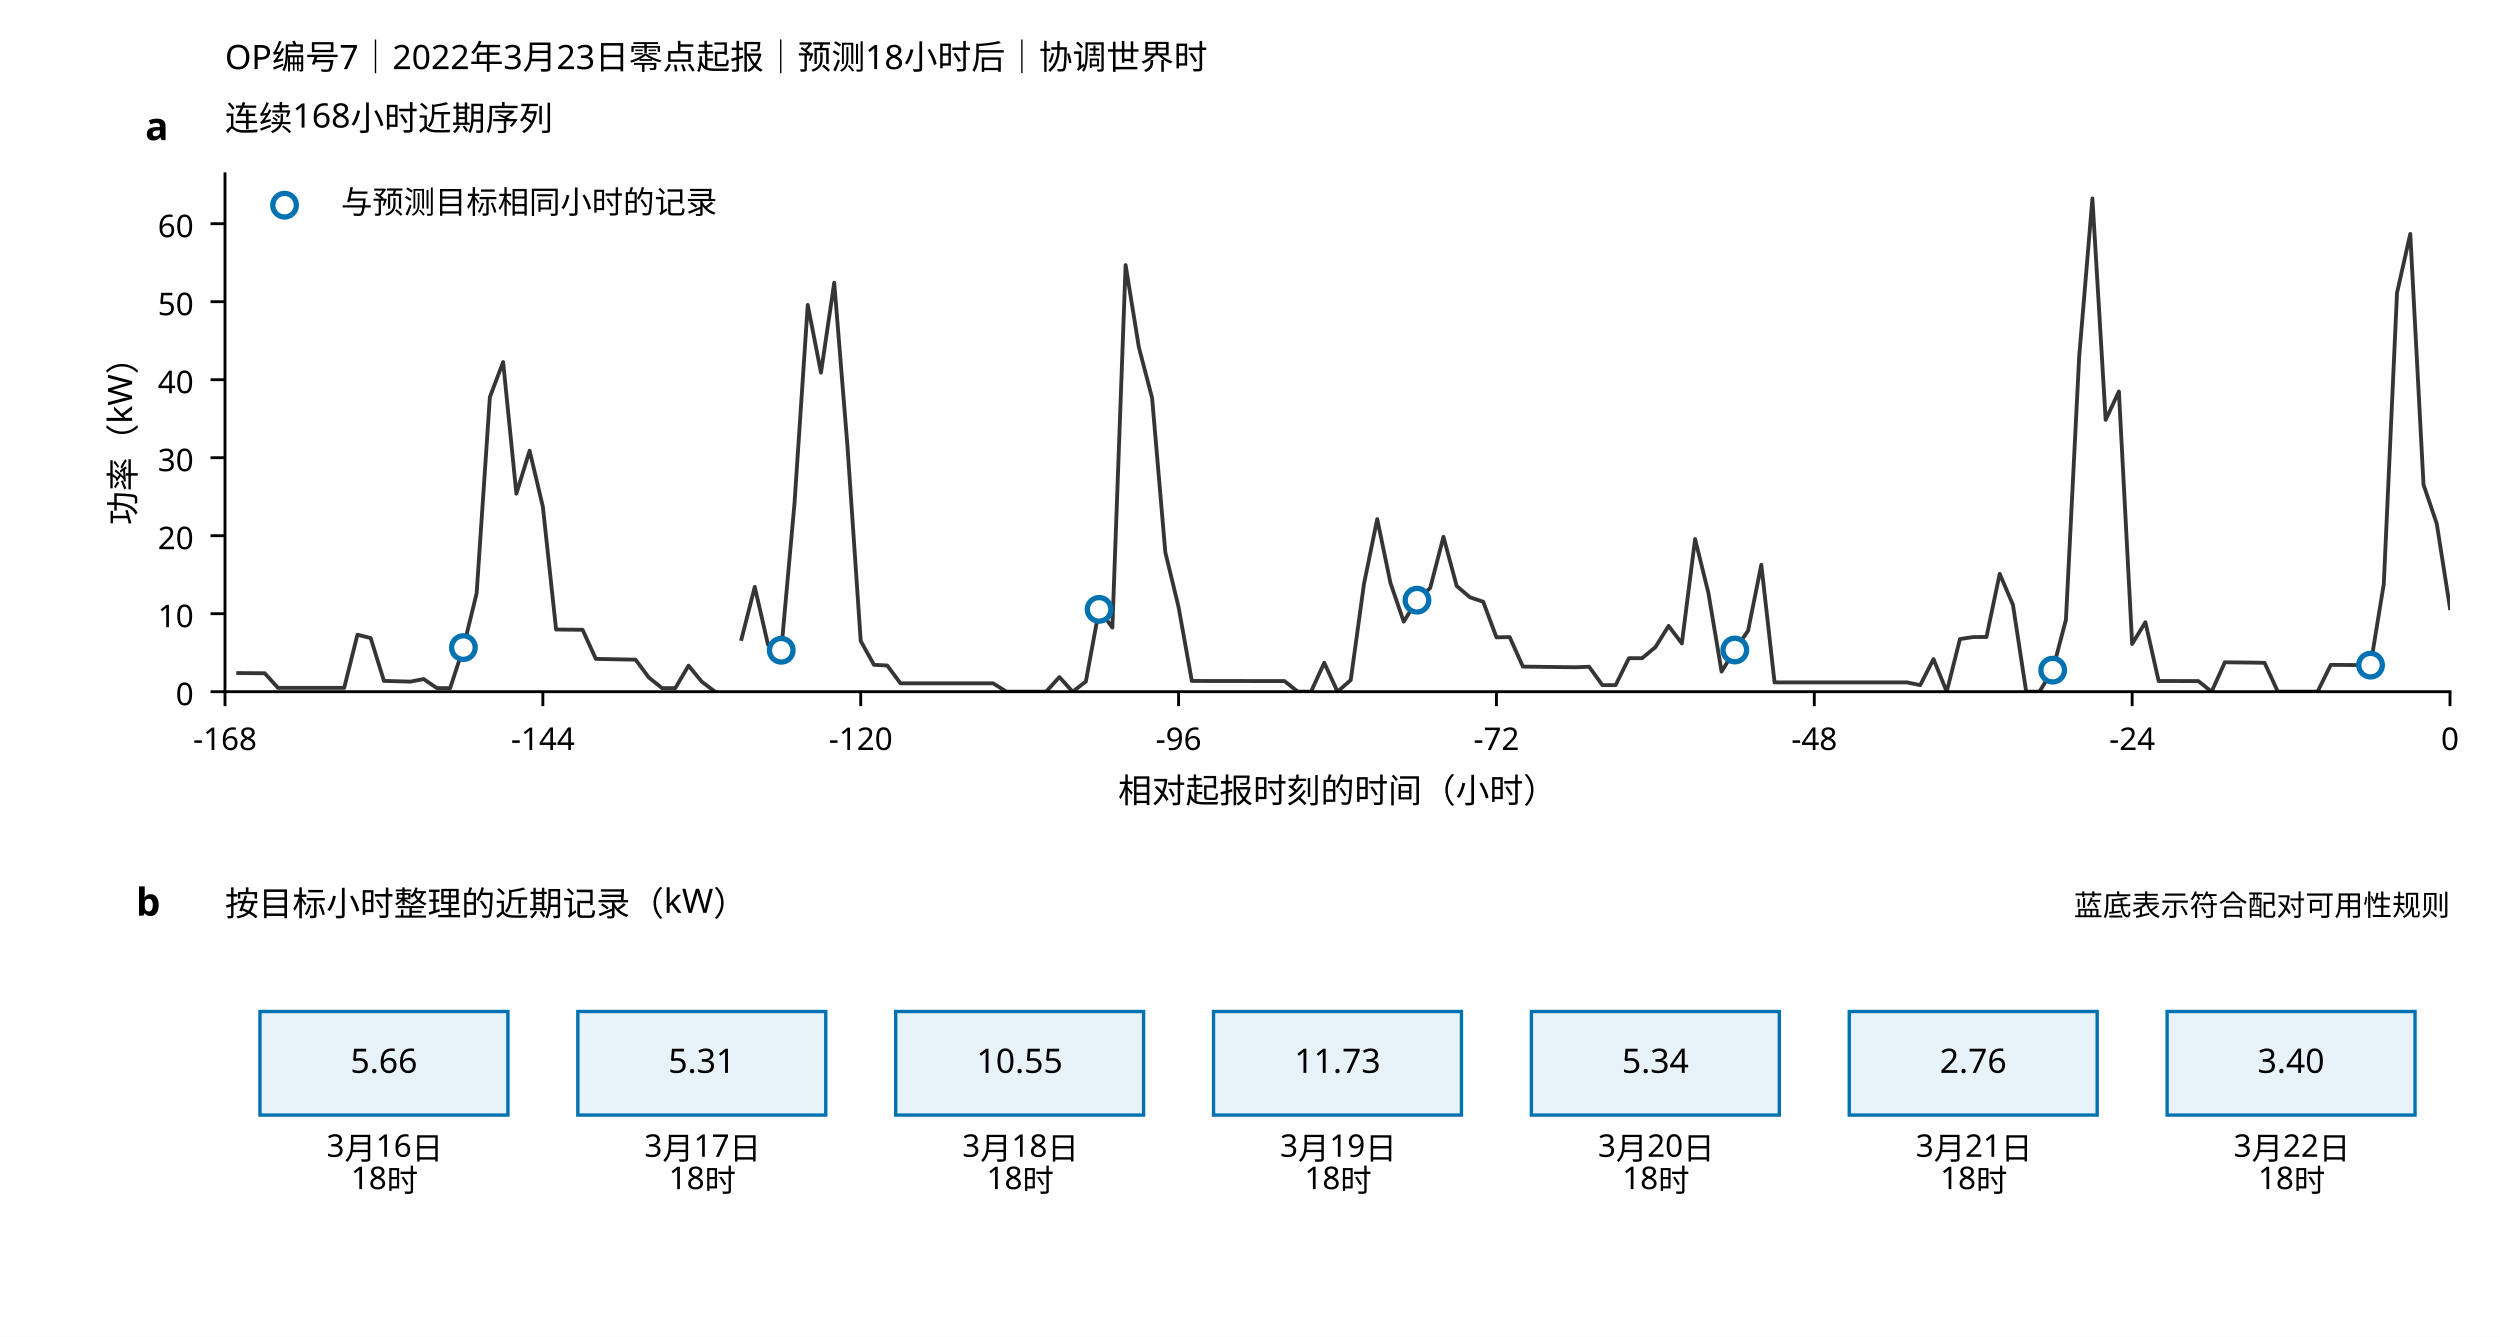
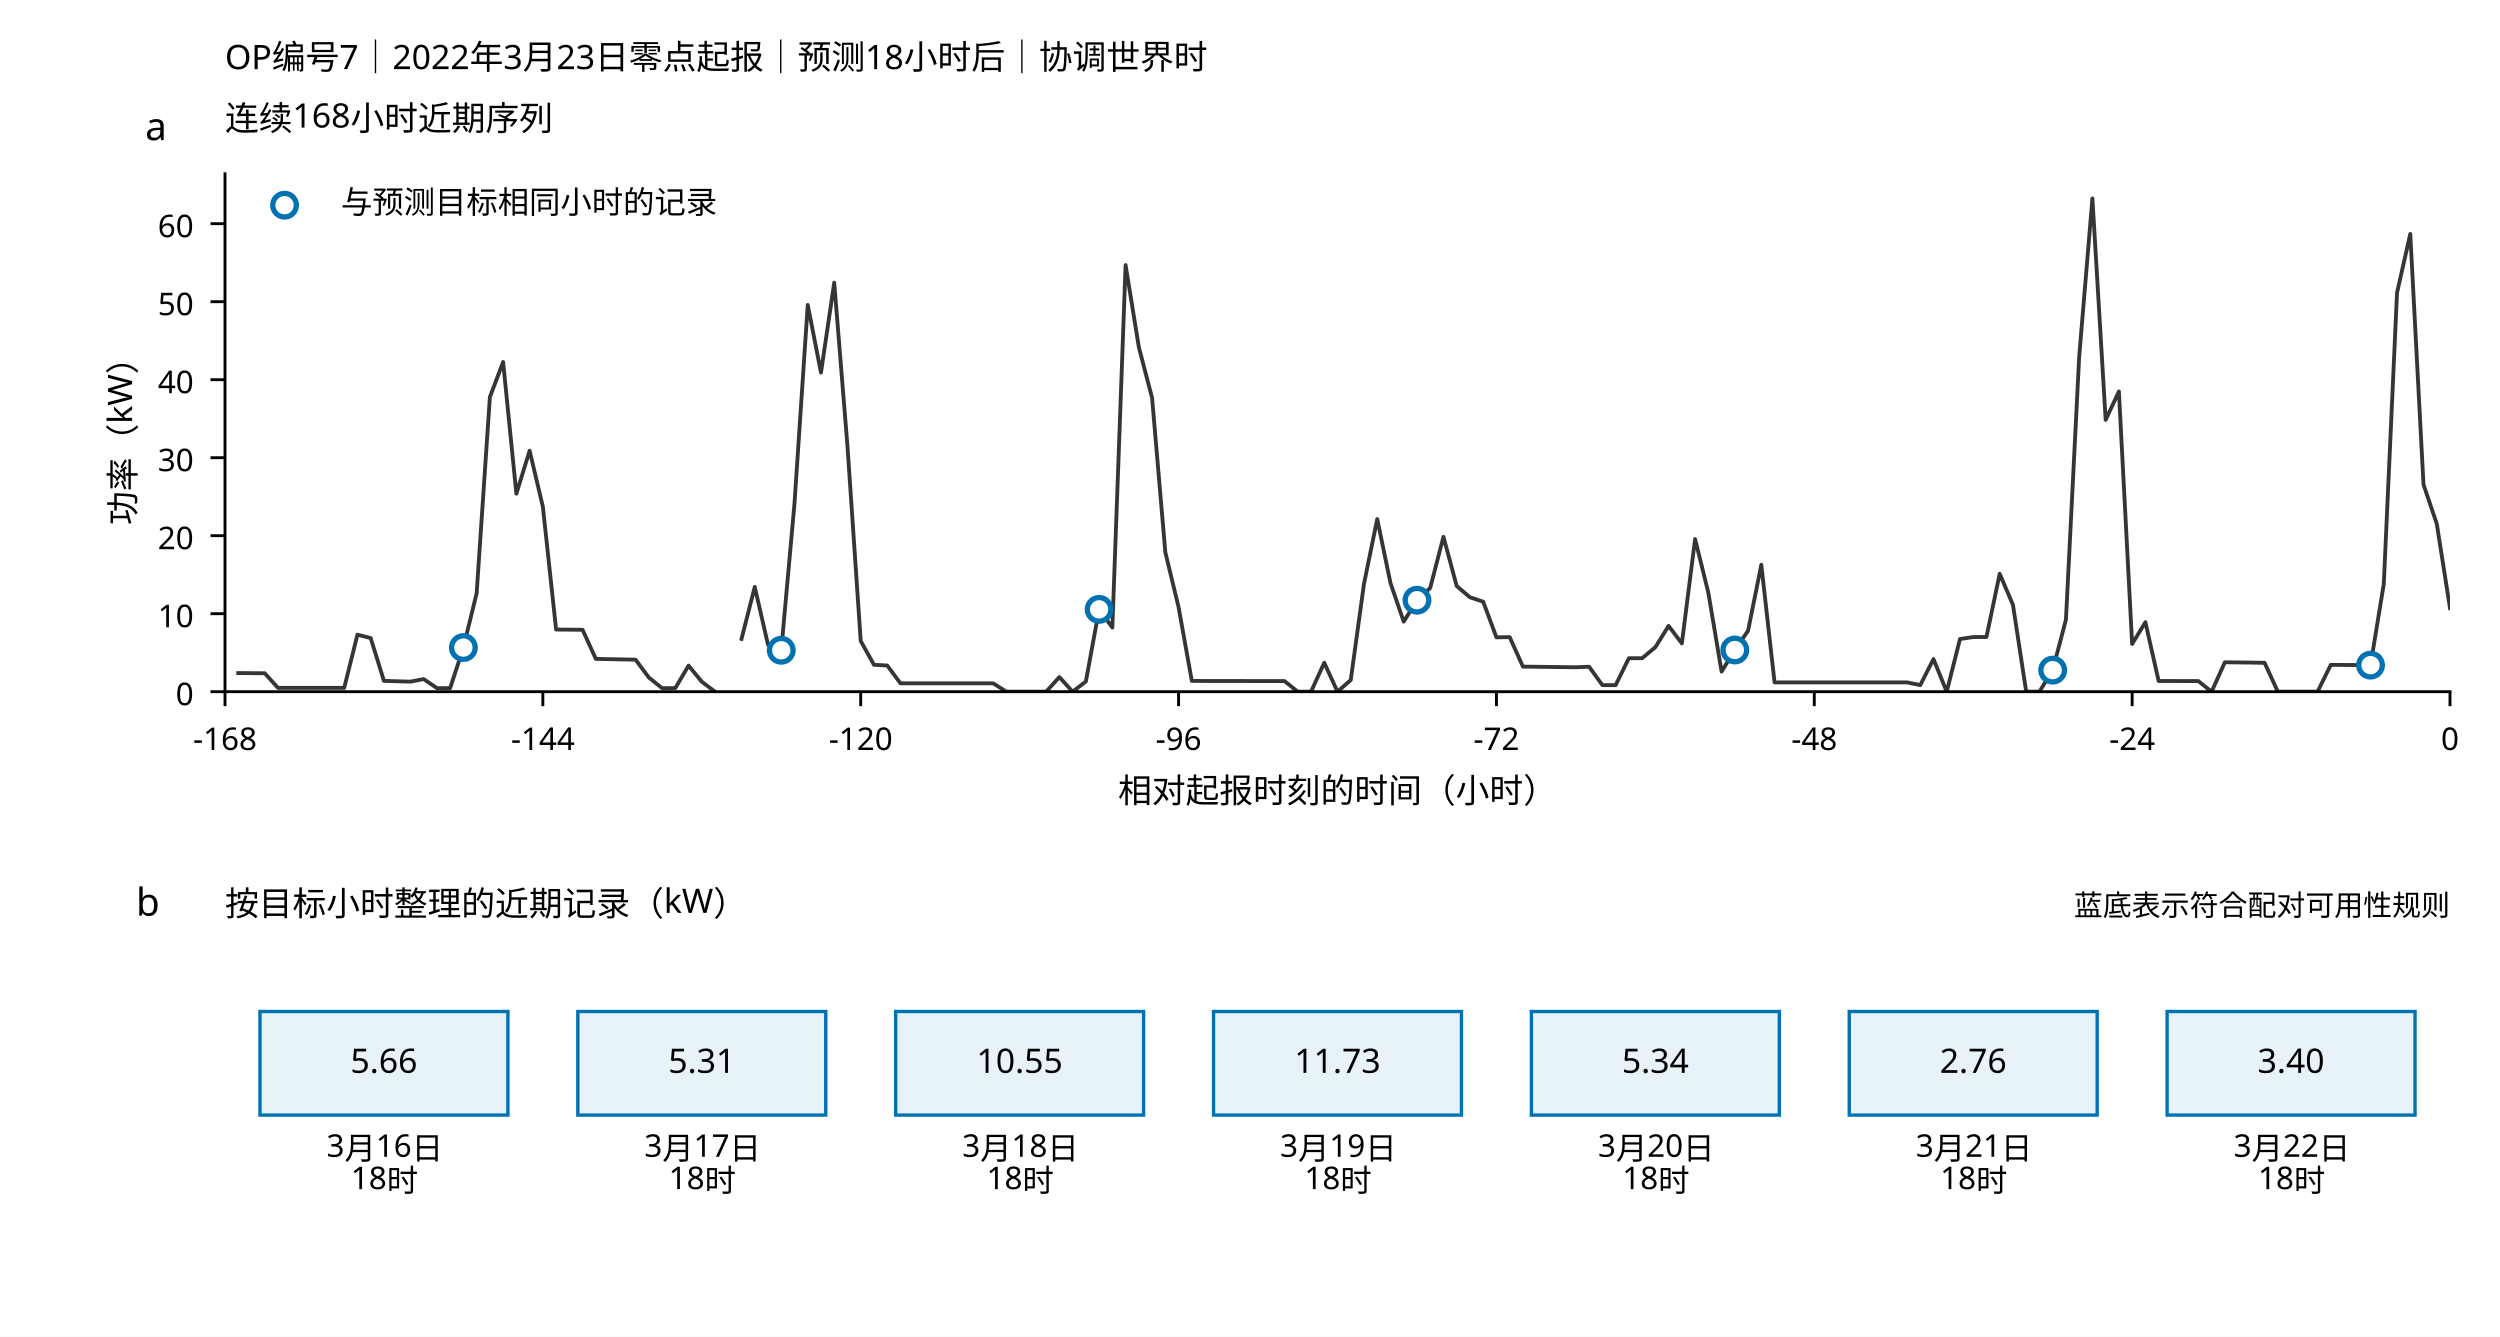
<svg xmlns="http://www.w3.org/2000/svg" xmlns:xlink="http://www.w3.org/1999/xlink" width="518.4pt" height="277.2pt" viewBox="0 0 518.4 277.2" version="1.1">
  <defs>
    <style type="text/css">*{stroke-linejoin: round; stroke-linecap: butt}</style>
  </defs>
  <g id="figure_1">
    <g id="patch_1">
-       <path d="M 0 277.2  L 518.4 277.2  L 518.4 0  L 0 0  z " style="fill: #ffffff" />
+       <path d="M 0 277.2 L 518.4 277.2 L 518.4 0 L 0 0 z " style="fill: #ffffff" />
    </g>
    <g id="axes_1">
      <g id="patch_2">
-         <path d="M 46.656 143.429  L 508.032 143.429  L 508.032 36.036  L 46.656 36.036  z " style="fill: #ffffff" />
+         <path d="M 46.656 143.429 L 508.032 143.429 L 508.032 36.036 L 46.656 36.036 z " style="fill: #ffffff" />
      </g>
      <g id="matplotlib.axis_1">
        <g id="xtick_1">
          <g id="line2d_1">
            <defs>
-               <path id="m0943d4d1ff" d="M 0 0  L 0 3  " style="stroke: #000000; stroke-width: 0.6" />
+               <path id="m3977689e56" d="M 0 0 L 0 3 " style="stroke: #000000; stroke-width: 0.6" />
            </defs>
            <g>
-               <use xlink:href="#m0943d4d1ff" x="46.656" y="143.429" style="stroke: #000000; stroke-width: 0.6" />
+               <use xlink:href="#m3977689e56" x="46.656" y="143.429" style="stroke: #000000; stroke-width: 0.6" />
            </g>
          </g>
          <g id="text_1">
-             <text style="font-weight: 300; font-size: 6.5px; font-family: 'Heiti TC'; text-anchor: middle" x="46.656" y="155.519" transform="rotate(-0 46.656 155.5192)">-168</text>
+             <text style="font-weight: 300; font-size: 6.5px; font-family: 'Heiti SC'; text-anchor: middle" x="46.656" y="155.519" transform="rotate(-0 46.656 155.5192)">-168</text>
          </g>
        </g>
        <g id="xtick_2">
          <g id="line2d_2">
            <g>
-               <use xlink:href="#m0943d4d1ff" x="112.567" y="143.429" style="stroke: #000000; stroke-width: 0.6" />
+               <use xlink:href="#m3977689e56" x="112.567" y="143.429" style="stroke: #000000; stroke-width: 0.6" />
            </g>
          </g>
          <g id="text_2">
-             <text style="font-weight: 300; font-size: 6.5px; font-family: 'Heiti TC'; text-anchor: middle" x="112.567" y="155.519" transform="rotate(-0 112.5669 155.5192)">-144</text>
+             <text style="font-weight: 300; font-size: 6.5px; font-family: 'Heiti SC'; text-anchor: middle" x="112.567" y="155.519" transform="rotate(-0 112.5669 155.5192)">-144</text>
          </g>
        </g>
        <g id="xtick_3">
          <g id="line2d_3">
            <g>
-               <use xlink:href="#m0943d4d1ff" x="178.478" y="143.429" style="stroke: #000000; stroke-width: 0.6" />
+               <use xlink:href="#m3977689e56" x="178.478" y="143.429" style="stroke: #000000; stroke-width: 0.6" />
            </g>
          </g>
          <g id="text_3">
-             <text style="font-weight: 300; font-size: 6.5px; font-family: 'Heiti TC'; text-anchor: middle" x="178.478" y="155.519" transform="rotate(-0 178.4777 155.5192)">-120</text>
+             <text style="font-weight: 300; font-size: 6.5px; font-family: 'Heiti SC'; text-anchor: middle" x="178.478" y="155.519" transform="rotate(-0 178.4777 155.5192)">-120</text>
          </g>
        </g>
        <g id="xtick_4">
          <g id="line2d_4">
            <g>
-               <use xlink:href="#m0943d4d1ff" x="244.389" y="143.429" style="stroke: #000000; stroke-width: 0.6" />
+               <use xlink:href="#m3977689e56" x="244.389" y="143.429" style="stroke: #000000; stroke-width: 0.6" />
            </g>
          </g>
          <g id="text_4">
-             <text style="font-weight: 300; font-size: 6.5px; font-family: 'Heiti TC'; text-anchor: middle" x="244.389" y="155.519" transform="rotate(-0 244.3886 155.5192)">-96</text>
+             <text style="font-weight: 300; font-size: 6.5px; font-family: 'Heiti SC'; text-anchor: middle" x="244.389" y="155.519" transform="rotate(-0 244.3886 155.5192)">-96</text>
          </g>
        </g>
        <g id="xtick_5">
          <g id="line2d_5">
            <g>
-               <use xlink:href="#m0943d4d1ff" x="310.299" y="143.429" style="stroke: #000000; stroke-width: 0.6" />
+               <use xlink:href="#m3977689e56" x="310.299" y="143.429" style="stroke: #000000; stroke-width: 0.6" />
            </g>
          </g>
          <g id="text_5">
-             <text style="font-weight: 300; font-size: 6.5px; font-family: 'Heiti TC'; text-anchor: middle" x="310.299" y="155.519" transform="rotate(-0 310.2994 155.5192)">-72</text>
+             <text style="font-weight: 300; font-size: 6.5px; font-family: 'Heiti SC'; text-anchor: middle" x="310.299" y="155.519" transform="rotate(-0 310.2994 155.5192)">-72</text>
          </g>
        </g>
        <g id="xtick_6">
          <g id="line2d_6">
            <g>
-               <use xlink:href="#m0943d4d1ff" x="376.21" y="143.429" style="stroke: #000000; stroke-width: 0.6" />
+               <use xlink:href="#m3977689e56" x="376.21" y="143.429" style="stroke: #000000; stroke-width: 0.6" />
            </g>
          </g>
          <g id="text_6">
-             <text style="font-weight: 300; font-size: 6.5px; font-family: 'Heiti TC'; text-anchor: middle" x="376.21" y="155.519" transform="rotate(-0 376.2103 155.5192)">-48</text>
+             <text style="font-weight: 300; font-size: 6.5px; font-family: 'Heiti SC'; text-anchor: middle" x="376.21" y="155.519" transform="rotate(-0 376.2103 155.5192)">-48</text>
          </g>
        </g>
        <g id="xtick_7">
          <g id="line2d_7">
            <g>
-               <use xlink:href="#m0943d4d1ff" x="442.121" y="143.429" style="stroke: #000000; stroke-width: 0.6" />
+               <use xlink:href="#m3977689e56" x="442.121" y="143.429" style="stroke: #000000; stroke-width: 0.6" />
            </g>
          </g>
          <g id="text_7">
-             <text style="font-weight: 300; font-size: 6.5px; font-family: 'Heiti TC'; text-anchor: middle" x="442.121" y="155.519" transform="rotate(-0 442.1211 155.5192)">-24</text>
+             <text style="font-weight: 300; font-size: 6.5px; font-family: 'Heiti SC'; text-anchor: middle" x="442.121" y="155.519" transform="rotate(-0 442.1211 155.5192)">-24</text>
          </g>
        </g>
        <g id="xtick_8">
          <g id="line2d_8">
            <g>
-               <use xlink:href="#m0943d4d1ff" x="508.032" y="143.429" style="stroke: #000000; stroke-width: 0.6" />
+               <use xlink:href="#m3977689e56" x="508.032" y="143.429" style="stroke: #000000; stroke-width: 0.6" />
            </g>
          </g>
          <g id="text_8">
-             <text style="font-weight: 300; font-size: 6.5px; font-family: 'Heiti TC'; text-anchor: middle" x="508.032" y="155.519" transform="rotate(-0 508.032 155.5192)">0</text>
+             <text style="font-weight: 300; font-size: 6.5px; font-family: 'Heiti SC'; text-anchor: middle" x="508.032" y="155.519" transform="rotate(-0 508.032 155.5192)">0</text>
          </g>
        </g>
        <g id="text_9">
-           <text style="font-weight: 300; font-size: 7px; font-family: 'Heiti TC'; text-anchor: middle" x="277.344" y="166.449" transform="rotate(-0 277.344 166.4492)">相对起报时刻的时间（小时）</text>
+           <text style="font-weight: 300; font-size: 7px; font-family: 'Heiti SC'; text-anchor: middle" x="277.344" y="166.449" transform="rotate(-0 277.344 166.4492)">相对起报时刻的时间（小时）</text>
        </g>
      </g>
      <g id="matplotlib.axis_2">
        <g id="ytick_1">
          <g id="line2d_9">
            <defs>
-               <path id="md6269e5ba7" d="M 0 0  L -3 0  " style="stroke: #000000; stroke-width: 0.6" />
+               <path id="macb196e68c" d="M 0 0 L -3 0 " style="stroke: #000000; stroke-width: 0.6" />
            </defs>
            <g>
-               <use xlink:href="#md6269e5ba7" x="46.656" y="143.429" style="stroke: #000000; stroke-width: 0.6" />
+               <use xlink:href="#macb196e68c" x="46.656" y="143.429" style="stroke: #000000; stroke-width: 0.6" />
            </g>
          </g>
          <g id="text_10">
-             <text style="font-weight: 300; font-size: 6.5px; font-family: 'Heiti TC'; text-anchor: end" x="40.156" y="146.224" transform="rotate(-0 40.156 146.2242)">0</text>
+             <text style="font-weight: 300; font-size: 6.5px; font-family: 'Heiti SC'; text-anchor: end" x="40.156" y="146.224" transform="rotate(-0 40.156 146.2242)">0</text>
          </g>
        </g>
        <g id="ytick_2">
          <g id="line2d_10">
            <g>
-               <use xlink:href="#md6269e5ba7" x="46.656" y="127.256" style="stroke: #000000; stroke-width: 0.6" />
+               <use xlink:href="#macb196e68c" x="46.656" y="127.256" style="stroke: #000000; stroke-width: 0.6" />
            </g>
          </g>
          <g id="text_11">
-             <text style="font-weight: 300; font-size: 6.5px; font-family: 'Heiti TC'; text-anchor: end" x="40.156" y="130.051" transform="rotate(-0 40.156 130.051)">10</text>
+             <text style="font-weight: 300; font-size: 6.5px; font-family: 'Heiti SC'; text-anchor: end" x="40.156" y="130.051" transform="rotate(-0 40.156 130.051)">10</text>
          </g>
        </g>
        <g id="ytick_3">
          <g id="line2d_11">
            <g>
-               <use xlink:href="#md6269e5ba7" x="46.656" y="111.083" style="stroke: #000000; stroke-width: 0.6" />
+               <use xlink:href="#macb196e68c" x="46.656" y="111.083" style="stroke: #000000; stroke-width: 0.6" />
            </g>
          </g>
          <g id="text_12">
-             <text style="font-weight: 300; font-size: 6.5px; font-family: 'Heiti TC'; text-anchor: end" x="40.156" y="113.878" transform="rotate(-0 40.156 113.8778)">20</text>
+             <text style="font-weight: 300; font-size: 6.5px; font-family: 'Heiti SC'; text-anchor: end" x="40.156" y="113.878" transform="rotate(-0 40.156 113.8778)">20</text>
          </g>
        </g>
        <g id="ytick_4">
          <g id="line2d_12">
            <g>
-               <use xlink:href="#md6269e5ba7" x="46.656" y="94.91" style="stroke: #000000; stroke-width: 0.6" />
+               <use xlink:href="#macb196e68c" x="46.656" y="94.91" style="stroke: #000000; stroke-width: 0.6" />
            </g>
          </g>
          <g id="text_13">
-             <text style="font-weight: 300; font-size: 6.5px; font-family: 'Heiti TC'; text-anchor: end" x="40.156" y="97.705" transform="rotate(-0 40.156 97.70464)">30</text>
+             <text style="font-weight: 300; font-size: 6.5px; font-family: 'Heiti SC'; text-anchor: end" x="40.156" y="97.705" transform="rotate(-0 40.156 97.70464)">30</text>
          </g>
        </g>
        <g id="ytick_5">
          <g id="line2d_13">
            <g>
-               <use xlink:href="#md6269e5ba7" x="46.656" y="78.736" style="stroke: #000000; stroke-width: 0.6" />
+               <use xlink:href="#macb196e68c" x="46.656" y="78.736" style="stroke: #000000; stroke-width: 0.6" />
            </g>
          </g>
          <g id="text_14">
-             <text style="font-weight: 300; font-size: 6.5px; font-family: 'Heiti TC'; text-anchor: end" x="40.156" y="81.531" transform="rotate(-0 40.156 81.53145)">40</text>
+             <text style="font-weight: 300; font-size: 6.5px; font-family: 'Heiti SC'; text-anchor: end" x="40.156" y="81.531" transform="rotate(-0 40.156 81.53145)">40</text>
          </g>
        </g>
        <g id="ytick_6">
          <g id="line2d_14">
            <g>
-               <use xlink:href="#md6269e5ba7" x="46.656" y="62.563" style="stroke: #000000; stroke-width: 0.6" />
+               <use xlink:href="#macb196e68c" x="46.656" y="62.563" style="stroke: #000000; stroke-width: 0.6" />
            </g>
          </g>
          <g id="text_15">
-             <text style="font-weight: 300; font-size: 6.5px; font-family: 'Heiti TC'; text-anchor: end" x="40.156" y="65.358" transform="rotate(-0 40.156 65.35826)">50</text>
+             <text style="font-weight: 300; font-size: 6.5px; font-family: 'Heiti SC'; text-anchor: end" x="40.156" y="65.358" transform="rotate(-0 40.156 65.35826)">50</text>
          </g>
        </g>
        <g id="ytick_7">
          <g id="line2d_15">
            <g>
-               <use xlink:href="#md6269e5ba7" x="46.656" y="46.39" style="stroke: #000000; stroke-width: 0.6" />
+               <use xlink:href="#macb196e68c" x="46.656" y="46.39" style="stroke: #000000; stroke-width: 0.6" />
            </g>
          </g>
          <g id="text_16">
-             <text style="font-weight: 300; font-size: 6.5px; font-family: 'Heiti TC'; text-anchor: end" x="40.156" y="49.185" transform="rotate(-0 40.156 49.18507)">60</text>
+             <text style="font-weight: 300; font-size: 6.5px; font-family: 'Heiti SC'; text-anchor: end" x="40.156" y="49.185" transform="rotate(-0 40.156 49.18507)">60</text>
          </g>
        </g>
        <g id="text_17">
-           <text style="font-weight: 300; font-size: 7px; font-family: 'Heiti TC'; text-anchor: middle" x="27.973" y="89.733" transform="rotate(-90 27.97319 89.7326)">功率（kW）</text>
+           <text style="font-weight: 300; font-size: 7px; font-family: 'Heiti SC'; text-anchor: middle" x="27.973" y="89.733" transform="rotate(-90 27.97319 89.7326)">功率（kW）</text>
        </g>
      </g>
      <g id="line2d_16">
-         <path d="M 49.402 139.567  L 54.895 139.607  L 57.641 142.635  L 71.373 142.635  L 74.119 131.613  L 76.865 132.31  L 79.611 141.188  L 85.104 141.346  L 87.85 140.812  L 90.597 142.687  L 93.343 142.687  L 96.089 134.28  L 98.835 123.027  L 101.582 82.337  L 104.328 75.07  L 107.074 102.367  L 109.821 93.459  L 112.567 105.068  L 115.313 130.538  L 120.806 130.591  L 123.552 136.625  L 131.791 136.792  L 134.537 140.486  L 137.283 142.687  L 140.03 142.687  L 142.776 138.023  L 145.522 141.359  L 148.269 143.429  M 153.761 132.488  L 156.507 121.705  L 159.254 133.682  L 162 134.841  L 164.746 104.402  L 167.493 63.231  L 170.239 77.263  L 172.985 58.611  L 175.731 92.524  L 178.478 132.907  L 181.224 137.858  L 183.97 137.995  L 186.717 141.692  L 205.941 141.692  L 208.687 143.429  L 216.926 143.429  L 219.672 140.4  L 222.418 143.429  L 225.165 141.319  L 227.911 126.358  L 230.657 130.132  L 233.403 54.963  L 236.15 71.986  L 238.896 82.508  L 241.642 114.528  L 244.389 125.889  L 247.135 141.202  L 266.359 141.231  L 269.105 143.429  L 271.851 143.429  L 274.598 137.429  L 277.344 143.429  L 280.09 141.016  L 282.837 121.062  L 285.583 107.64  L 288.329 120.897  L 291.075 128.902  L 293.822 124.458  L 296.568 121.92  L 299.314 111.312  L 302.061 121.521  L 304.807 123.855  L 307.553 124.772  L 310.299 132.158  L 313.046 132.111  L 315.792 138.228  L 326.777 138.364  L 329.523 138.257  L 332.27 142.067  L 335.016 142.067  L 337.762 136.491  L 340.509 136.484  L 343.255 134.198  L 346.001 129.789  L 348.747 133.416  L 351.494 111.78  L 354.24 122.892  L 356.986 139.261  L 359.733 134.785  L 362.479 130.788  L 365.225 117.106  L 367.971 141.5  L 395.434 141.5  L 398.181 142.067  L 400.927 136.667  L 403.673 143.429  L 406.419 132.512  L 409.166 132.097  L 411.912 132.09  L 414.658 118.982  L 417.405 125.427  L 420.151 143.429  L 422.897 143.429  L 425.643 138.962  L 428.39 128.513  L 431.136 73.998  L 433.882 41.15  L 436.629 87.067  L 439.375 81.177  L 442.121 133.536  L 444.867 129.017  L 447.614 141.209  L 455.853 141.231  L 458.599 143.429  L 461.345 137.329  L 466.838 137.393  L 469.584 137.445  L 472.33 143.429  L 480.569 143.429  L 483.315 137.866  L 491.554 137.924  L 494.301 121.112  L 497.047 60.713  L 499.793 48.51  L 502.539 100.486  L 505.286 108.594  L 508.032 126.117  L 508.032 126.117  " clip-path="url(#p760deca587)" style="fill: none; stroke: #353535; stroke-width: 0.8; stroke-linecap: square" />
+         <path d="M 49.402 139.567 L 54.895 139.607 L 57.641 142.635 L 71.373 142.635 L 74.119 131.613 L 76.865 132.31 L 79.611 141.188 L 85.104 141.346 L 87.85 140.812 L 90.597 142.687 L 93.343 142.687 L 96.089 134.28 L 98.835 123.027 L 101.582 82.337 L 104.328 75.07 L 107.074 102.367 L 109.821 93.459 L 112.567 105.068 L 115.313 130.538 L 120.806 130.591 L 123.552 136.625 L 131.791 136.792 L 134.537 140.486 L 137.283 142.687 L 140.03 142.687 L 142.776 138.023 L 145.522 141.359 L 148.269 143.429 M 153.761 132.488 L 156.507 121.705 L 159.254 133.682 L 162 134.841 L 164.746 104.402 L 167.493 63.231 L 170.239 77.263 L 172.985 58.611 L 175.731 92.524 L 178.478 132.907 L 181.224 137.858 L 183.97 137.995 L 186.717 141.692 L 205.941 141.692 L 208.687 143.429 L 216.926 143.429 L 219.672 140.4 L 222.418 143.429 L 225.165 141.319 L 227.911 126.358 L 230.657 130.132 L 233.403 54.963 L 236.15 71.986 L 238.896 82.508 L 241.642 114.528 L 244.389 125.889 L 247.135 141.202 L 266.359 141.231 L 269.105 143.429 L 271.851 143.429 L 274.598 137.429 L 277.344 143.429 L 280.09 141.016 L 282.837 121.062 L 285.583 107.64 L 288.329 120.897 L 291.075 128.902 L 293.822 124.458 L 296.568 121.92 L 299.314 111.312 L 302.061 121.521 L 304.807 123.855 L 307.553 124.772 L 310.299 132.158 L 313.046 132.111 L 315.792 138.228 L 326.777 138.364 L 329.523 138.257 L 332.27 142.067 L 335.016 142.067 L 337.762 136.491 L 340.509 136.484 L 343.255 134.198 L 346.001 129.789 L 348.747 133.416 L 351.494 111.78 L 354.24 122.892 L 356.986 139.261 L 359.733 134.785 L 362.479 130.788 L 365.225 117.106 L 367.971 141.5 L 395.434 141.5 L 398.181 142.067 L 400.927 136.667 L 403.673 143.429 L 406.419 132.512 L 409.166 132.097 L 411.912 132.09 L 414.658 118.982 L 417.405 125.427 L 420.151 143.429 L 422.897 143.429 L 425.643 138.962 L 428.39 128.513 L 431.136 73.998 L 433.882 41.15 L 436.629 87.067 L 439.375 81.177 L 442.121 133.536 L 444.867 129.017 L 447.614 141.209 L 455.853 141.231 L 458.599 143.429 L 461.345 137.329 L 466.838 137.393 L 469.584 137.445 L 472.33 143.429 L 480.569 143.429 L 483.315 137.866 L 491.554 137.924 L 494.301 121.112 L 497.047 60.713 L 499.793 48.51 L 502.539 100.486 L 505.286 108.594 L 508.032 126.117 L 508.032 126.117 " clip-path="url(#pfea5a07fc2)" style="fill: none; stroke: #353535; stroke-width: 0.8; stroke-linecap: square" />
      </g>
      <g id="patch_3">
-         <path d="M 46.656 143.429  L 46.656 36.036  " style="fill: none; stroke: #000000; stroke-width: 0.6; stroke-linejoin: miter; stroke-linecap: square" />
+         <path d="M 46.656 143.429 L 46.656 36.036 " style="fill: none; stroke: #000000; stroke-width: 0.6; stroke-linejoin: miter; stroke-linecap: square" />
      </g>
      <g id="patch_4">
-         <path d="M 46.656 143.429  L 508.032 143.429  " style="fill: none; stroke: #000000; stroke-width: 0.6; stroke-linejoin: miter; stroke-linecap: square" />
+         <path d="M 46.656 143.429 L 508.032 143.429 " style="fill: none; stroke: #000000; stroke-width: 0.6; stroke-linejoin: miter; stroke-linecap: square" />
      </g>
      <g id="PathCollection_1">
        <defs>
-           <path id="mc661fc122d" d="M 0 2.449  C 0.65 2.449 1.273 2.191 1.732 1.732  C 2.191 1.273 2.449 0.65 2.449 0  C 2.449 -0.65 2.191 -1.273 1.732 -1.732  C 1.273 -2.191 0.65 -2.449 0 -2.449  C -0.65 -2.449 -1.273 -2.191 -1.732 -1.732  C -2.191 -1.273 -2.449 -0.65 -2.449 0  C -2.449 0.65 -2.191 1.273 -1.732 1.732  C -1.273 2.191 -0.65 2.449 0 2.449  z " style="stroke: #0072b2; stroke-width: 1.1" />
+           <path id="m6b667707e0" d="M 0 2.449 C 0.65 2.449 1.273 2.191 1.732 1.732 C 2.191 1.273 2.449 0.65 2.449 0 C 2.449 -0.65 2.191 -1.273 1.732 -1.732 C 1.273 -2.191 0.65 -2.449 0 -2.449 C -0.65 -2.449 -1.273 -2.191 -1.732 -1.732 C -2.191 -1.273 -2.449 -0.65 -2.449 0 C -2.449 0.65 -2.191 1.273 -1.732 1.732 C -1.273 2.191 -0.65 2.449 0 2.449 z " style="stroke: #0072b2; stroke-width: 1.1" />
        </defs>
-         <g clip-path="url(#p760deca587)">
-           <use xlink:href="#mc661fc122d" x="96.089" y="134.28" style="fill: #ffffff; stroke: #0072b2; stroke-width: 1.1" />
-           <use xlink:href="#mc661fc122d" x="162" y="134.841" style="fill: #ffffff; stroke: #0072b2; stroke-width: 1.1" />
-           <use xlink:href="#mc661fc122d" x="227.911" y="126.358" style="fill: #ffffff; stroke: #0072b2; stroke-width: 1.1" />
-           <use xlink:href="#mc661fc122d" x="293.822" y="124.458" style="fill: #ffffff; stroke: #0072b2; stroke-width: 1.1" />
-           <use xlink:href="#mc661fc122d" x="359.733" y="134.785" style="fill: #ffffff; stroke: #0072b2; stroke-width: 1.1" />
-           <use xlink:href="#mc661fc122d" x="425.643" y="138.962" style="fill: #ffffff; stroke: #0072b2; stroke-width: 1.1" />
-           <use xlink:href="#mc661fc122d" x="491.554" y="137.924" style="fill: #ffffff; stroke: #0072b2; stroke-width: 1.1" />
+         <g clip-path="url(#pfea5a07fc2)">
+           <use xlink:href="#m6b667707e0" x="96.089" y="134.28" style="fill: #ffffff; stroke: #0072b2; stroke-width: 1.1" />
+           <use xlink:href="#m6b667707e0" x="162" y="134.841" style="fill: #ffffff; stroke: #0072b2; stroke-width: 1.1" />
+           <use xlink:href="#m6b667707e0" x="227.911" y="126.358" style="fill: #ffffff; stroke: #0072b2; stroke-width: 1.1" />
+           <use xlink:href="#m6b667707e0" x="293.822" y="124.458" style="fill: #ffffff; stroke: #0072b2; stroke-width: 1.1" />
+           <use xlink:href="#m6b667707e0" x="359.733" y="134.785" style="fill: #ffffff; stroke: #0072b2; stroke-width: 1.1" />
+           <use xlink:href="#m6b667707e0" x="425.643" y="138.962" style="fill: #ffffff; stroke: #0072b2; stroke-width: 1.1" />
+           <use xlink:href="#m6b667707e0" x="491.554" y="137.924" style="fill: #ffffff; stroke: #0072b2; stroke-width: 1.1" />
        </g>
      </g>
      <g id="text_18">
-         <text style="font-weight: 600; font-size: 8px; font-family: 'Heiti TC'; text-anchor: start" x="30.096" y="29.055" transform="rotate(-0 30.096 29.05544)">a</text>
+         <text style="font-size: 8px; font-family: 'Heiti SC'; text-anchor: start" x="30.096" y="29.055" transform="rotate(-0 30.096 29.05544)">a</text>
      </g>
      <g id="text_19">
-         <text style="font-weight: 300; font-size: 7px; font-family: 'Heiti TC'; text-anchor: start" x="46.656" y="27.036" transform="rotate(-0 46.656 27.036)">连续168小时近期序列</text>
+         <text style="font-weight: 300; font-size: 7px; font-family: 'Heiti SC'; text-anchor: start" x="46.656" y="27.036" transform="rotate(-0 46.656 27.036)">连续168小时近期序列</text>
      </g>
      <g id="legend_1">
        <g id="PathCollection_2">
          <g>
-             <use xlink:href="#mc661fc122d" x="59.006" y="42.548" style="fill: #ffffff; stroke: #0072b2; stroke-width: 1.1" />
+             <use xlink:href="#m6b667707e0" x="59.006" y="42.548" style="fill: #ffffff; stroke: #0072b2; stroke-width: 1.1" />
          </g>
        </g>
        <g id="text_20">
-           <text style="font-weight: 300; font-size: 6.5px; font-family: 'Heiti TC'; text-anchor: start" x="70.706" y="44.254" transform="rotate(-0 70.706 44.2542)">与预测目标相同小时的记录</text>
+           <text style="font-weight: 300; font-size: 6.5px; font-family: 'Heiti SC'; text-anchor: start" x="70.706" y="44.254" transform="rotate(-0 70.706 44.2542)">与预测目标相同小时的记录</text>
        </g>
      </g>
    </g>
    <g id="axes_2">
      <g id="patch_5">
-         <path d="M 53.906 231.223  L 105.317 231.223  L 105.317 209.745  L 53.906 209.745  z " clip-path="url(#pfda2fc118e)" style="fill: #e8f3f9; stroke: #0072b2; stroke-width: 0.7; stroke-linejoin: miter" />
+         <path d="M 53.906 231.223 L 105.317 231.223 L 105.317 209.745 L 53.906 209.745 z " clip-path="url(#p86d9f7b16d)" style="fill: #e8f3f9; stroke: #0072b2; stroke-width: 0.7; stroke-linejoin: miter" />
      </g>
      <g id="patch_6">
-         <path d="M 119.817 231.223  L 171.228 231.223  L 171.228 209.745  L 119.817 209.745  z " clip-path="url(#pfda2fc118e)" style="fill: #e8f3f9; stroke: #0072b2; stroke-width: 0.7; stroke-linejoin: miter" />
+         <path d="M 119.817 231.223 L 171.228 231.223 L 171.228 209.745 L 119.817 209.745 z " clip-path="url(#p86d9f7b16d)" style="fill: #e8f3f9; stroke: #0072b2; stroke-width: 0.7; stroke-linejoin: miter" />
      </g>
      <g id="patch_7">
-         <path d="M 185.728 231.223  L 237.138 231.223  L 237.138 209.745  L 185.728 209.745  z " clip-path="url(#pfda2fc118e)" style="fill: #e8f3f9; stroke: #0072b2; stroke-width: 0.7; stroke-linejoin: miter" />
+         <path d="M 185.728 231.223 L 237.138 231.223 L 237.138 209.745 L 185.728 209.745 z " clip-path="url(#p86d9f7b16d)" style="fill: #e8f3f9; stroke: #0072b2; stroke-width: 0.7; stroke-linejoin: miter" />
      </g>
      <g id="patch_8">
-         <path d="M 251.639 231.223  L 303.049 231.223  L 303.049 209.745  L 251.639 209.745  z " clip-path="url(#pfda2fc118e)" style="fill: #e8f3f9; stroke: #0072b2; stroke-width: 0.7; stroke-linejoin: miter" />
+         <path d="M 251.639 231.223 L 303.049 231.223 L 303.049 209.745 L 251.639 209.745 z " clip-path="url(#p86d9f7b16d)" style="fill: #e8f3f9; stroke: #0072b2; stroke-width: 0.7; stroke-linejoin: miter" />
      </g>
      <g id="patch_9">
-         <path d="M 317.55 231.223  L 368.96 231.223  L 368.96 209.745  L 317.55 209.745  z " clip-path="url(#pfda2fc118e)" style="fill: #e8f3f9; stroke: #0072b2; stroke-width: 0.7; stroke-linejoin: miter" />
+         <path d="M 317.55 231.223 L 368.96 231.223 L 368.96 209.745 L 317.55 209.745 z " clip-path="url(#p86d9f7b16d)" style="fill: #e8f3f9; stroke: #0072b2; stroke-width: 0.7; stroke-linejoin: miter" />
      </g>
      <g id="patch_10">
-         <path d="M 383.46 231.223  L 434.871 231.223  L 434.871 209.745  L 383.46 209.745  z " clip-path="url(#pfda2fc118e)" style="fill: #e8f3f9; stroke: #0072b2; stroke-width: 0.7; stroke-linejoin: miter" />
+         <path d="M 383.46 231.223 L 434.871 231.223 L 434.871 209.745 L 383.46 209.745 z " clip-path="url(#p86d9f7b16d)" style="fill: #e8f3f9; stroke: #0072b2; stroke-width: 0.7; stroke-linejoin: miter" />
      </g>
      <g id="patch_11">
-         <path d="M 449.371 231.223  L 500.782 231.223  L 500.782 209.745  L 449.371 209.745  z " clip-path="url(#pfda2fc118e)" style="fill: #e8f3f9; stroke: #0072b2; stroke-width: 0.7; stroke-linejoin: miter" />
+         <path d="M 449.371 231.223 L 500.782 231.223 L 500.782 209.745 L 449.371 209.745 z " clip-path="url(#p86d9f7b16d)" style="fill: #e8f3f9; stroke: #0072b2; stroke-width: 0.7; stroke-linejoin: miter" />
      </g>
      <g id="text_21">
-         <text style="font-weight: 300; font-size: 7px; font-family: 'Heiti TC'; text-anchor: middle" x="79.611" y="222.467" transform="rotate(-0 79.61143 222.4669)">5.66</text>
+         <text style="font-weight: 300; font-size: 7px; font-family: 'Heiti SC'; text-anchor: middle" x="79.611" y="222.467" transform="rotate(-0 79.61143 222.4669)">5.66</text>
      </g>
      <g id="text_22">
-         <text style="font-weight: 300; font-size: 6.5px; font-family: 'Heiti TC'" transform="translate(67.70932 239.881)">3月16日</text>
-         <text style="font-weight: 300; font-size: 6.5px; font-family: 'Heiti TC'" transform="translate(72.76002 246.576)">18时</text>
+         <text style="font-weight: 300; font-size: 6.5px; font-family: 'Heiti SC'" transform="translate(67.70932 239.881)">3月16日</text>
+         <text style="font-weight: 300; font-size: 6.5px; font-family: 'Heiti SC'" transform="translate(72.76002 246.576)">18时</text>
      </g>
      <g id="text_23">
-         <text style="font-weight: 300; font-size: 7px; font-family: 'Heiti TC'; text-anchor: middle" x="145.522" y="222.467" transform="rotate(-0 145.5223 222.4669)">5.31</text>
+         <text style="font-weight: 300; font-size: 7px; font-family: 'Heiti SC'; text-anchor: middle" x="145.522" y="222.467" transform="rotate(-0 145.5223 222.4669)">5.31</text>
      </g>
      <g id="text_24">
-         <text style="font-weight: 300; font-size: 6.5px; font-family: 'Heiti TC'" transform="translate(133.6202 239.881)">3月17日</text>
-         <text style="font-weight: 300; font-size: 6.5px; font-family: 'Heiti TC'" transform="translate(138.6709 246.576)">18时</text>
+         <text style="font-weight: 300; font-size: 6.5px; font-family: 'Heiti SC'" transform="translate(133.6202 239.881)">3月17日</text>
+         <text style="font-weight: 300; font-size: 6.5px; font-family: 'Heiti SC'" transform="translate(138.6709 246.576)">18时</text>
      </g>
      <g id="text_25">
-         <text style="font-weight: 300; font-size: 7px; font-family: 'Heiti TC'; text-anchor: middle" x="211.433" y="222.467" transform="rotate(-0 211.4331 222.4669)">10.55</text>
+         <text style="font-weight: 300; font-size: 7px; font-family: 'Heiti SC'; text-anchor: middle" x="211.433" y="222.467" transform="rotate(-0 211.4331 222.4669)">10.55</text>
      </g>
      <g id="text_26">
-         <text style="font-weight: 300; font-size: 6.5px; font-family: 'Heiti TC'" transform="translate(199.531 239.881)">3月18日</text>
-         <text style="font-weight: 300; font-size: 6.5px; font-family: 'Heiti TC'" transform="translate(204.5817 246.576)">18时</text>
+         <text style="font-weight: 300; font-size: 6.5px; font-family: 'Heiti SC'" transform="translate(199.531 239.881)">3月18日</text>
+         <text style="font-weight: 300; font-size: 6.5px; font-family: 'Heiti SC'" transform="translate(204.5817 246.576)">18时</text>
      </g>
      <g id="text_27">
-         <text style="font-weight: 300; font-size: 7px; font-family: 'Heiti TC'; text-anchor: middle" x="277.344" y="222.467" transform="rotate(-0 277.344 222.4669)">11.73</text>
+         <text style="font-weight: 300; font-size: 7px; font-family: 'Heiti SC'; text-anchor: middle" x="277.344" y="222.467" transform="rotate(-0 277.344 222.4669)">11.73</text>
      </g>
      <g id="text_28">
-         <text style="font-weight: 300; font-size: 6.5px; font-family: 'Heiti TC'" transform="translate(265.4419 239.881)">3月19日</text>
-         <text style="font-weight: 300; font-size: 6.5px; font-family: 'Heiti TC'" transform="translate(270.4926 246.576)">18时</text>
+         <text style="font-weight: 300; font-size: 6.5px; font-family: 'Heiti SC'" transform="translate(265.4419 239.881)">3月19日</text>
+         <text style="font-weight: 300; font-size: 6.5px; font-family: 'Heiti SC'" transform="translate(270.4926 246.576)">18时</text>
      </g>
      <g id="text_29">
-         <text style="font-weight: 300; font-size: 7px; font-family: 'Heiti TC'; text-anchor: middle" x="343.255" y="222.467" transform="rotate(-0 343.2549 222.4669)">5.34</text>
+         <text style="font-weight: 300; font-size: 7px; font-family: 'Heiti SC'; text-anchor: middle" x="343.255" y="222.467" transform="rotate(-0 343.2549 222.4669)">5.34</text>
      </g>
      <g id="text_30">
-         <text style="font-weight: 300; font-size: 6.5px; font-family: 'Heiti TC'" transform="translate(331.3527 239.881)">3月20日</text>
-         <text style="font-weight: 300; font-size: 6.5px; font-family: 'Heiti TC'" transform="translate(336.4035 246.576)">18时</text>
+         <text style="font-weight: 300; font-size: 6.5px; font-family: 'Heiti SC'" transform="translate(331.3527 239.881)">3月20日</text>
+         <text style="font-weight: 300; font-size: 6.5px; font-family: 'Heiti SC'" transform="translate(336.4035 246.576)">18时</text>
      </g>
      <g id="text_31">
-         <text style="font-weight: 300; font-size: 7px; font-family: 'Heiti TC'; text-anchor: middle" x="409.166" y="222.467" transform="rotate(-0 409.1657 222.4669)">2.76</text>
+         <text style="font-weight: 300; font-size: 7px; font-family: 'Heiti SC'; text-anchor: middle" x="409.166" y="222.467" transform="rotate(-0 409.1657 222.4669)">2.76</text>
      </g>
      <g id="text_32">
-         <text style="font-weight: 300; font-size: 6.5px; font-family: 'Heiti TC'" transform="translate(397.2636 239.881)">3月21日</text>
-         <text style="font-weight: 300; font-size: 6.5px; font-family: 'Heiti TC'" transform="translate(402.3143 246.576)">18时</text>
+         <text style="font-weight: 300; font-size: 6.5px; font-family: 'Heiti SC'" transform="translate(397.2636 239.881)">3月21日</text>
+         <text style="font-weight: 300; font-size: 6.5px; font-family: 'Heiti SC'" transform="translate(402.3143 246.576)">18时</text>
      </g>
      <g id="text_33">
-         <text style="font-weight: 300; font-size: 7px; font-family: 'Heiti TC'; text-anchor: middle" x="475.077" y="222.467" transform="rotate(-0 475.0766 222.4669)">3.40</text>
+         <text style="font-weight: 300; font-size: 7px; font-family: 'Heiti SC'; text-anchor: middle" x="475.077" y="222.467" transform="rotate(-0 475.0766 222.4669)">3.40</text>
      </g>
      <g id="text_34">
-         <text style="font-weight: 300; font-size: 6.5px; font-family: 'Heiti TC'" transform="translate(463.1745 239.881)">3月22日</text>
-         <text style="font-weight: 300; font-size: 6.5px; font-family: 'Heiti TC'" transform="translate(468.2252 246.576)">18时</text>
+         <text style="font-weight: 300; font-size: 6.5px; font-family: 'Heiti SC'" transform="translate(463.1745 239.881)">3月22日</text>
+         <text style="font-weight: 300; font-size: 6.5px; font-family: 'Heiti SC'" transform="translate(468.2252 246.576)">18时</text>
      </g>
      <g id="text_35">
-         <text style="font-weight: 600; font-size: 8px; font-family: 'Heiti TC'; text-anchor: start" x="28.201" y="189.877" transform="rotate(-0 28.20096 189.8768)">b</text>
+         <text style="font-size: 8px; font-family: 'Heiti SC'; text-anchor: start" x="28.201" y="189.877" transform="rotate(-0 28.20096 189.8768)">b</text>
      </g>
      <g id="text_36">
-         <text style="font-weight: 300; font-size: 7px; font-family: 'Heiti TC'; text-anchor: start" x="46.656" y="189.877" transform="rotate(-0 46.656 189.8768)">按目标小时整理的近期记录（kW）</text>
+         <text style="font-weight: 300; font-size: 7px; font-family: 'Heiti SC'; text-anchor: start" x="46.656" y="189.877" transform="rotate(-0 46.656 189.8768)">按目标小时整理的近期记录（kW）</text>
      </g>
      <g id="text_37">
-         <text style="font-weight: 300; font-size: 6px; font-family: 'Heiti TC'; text-anchor: end" x="508.032" y="189.877" transform="rotate(-0 508.032 189.8768)">蓝底表示符合配对可用性规则</text>
+         <text style="font-weight: 300; font-size: 6px; font-family: 'Heiti SC'; text-anchor: end" x="508.032" y="189.877" transform="rotate(-0 508.032 189.8768)">蓝底表示符合配对可用性规则</text>
      </g>
    </g>
    <g id="text_38">
-       <text style="font-weight: 300; font-size: 7px; font-family: 'Heiti TC'; text-anchor: start" x="46.656" y="14.336" transform="rotate(-0 46.656 14.336)">OP编号7｜2022年3月23日零点起报｜预测18小时后｜协调世界时</text>
+       <text style="font-weight: 300; font-size: 7px; font-family: 'Heiti SC'; text-anchor: start" x="46.656" y="14.336" transform="rotate(-0 46.656 14.336)">OP编号7｜2022年3月23日零点起报｜预测18小时后｜协调世界时</text>
    </g>
  </g>
  <defs>
-     <clipPath id="p760deca587">
+     <clipPath id="pfea5a07fc2">
      <rect x="46.656" y="36.036" width="461.376" height="107.393" />
    </clipPath>
-     <clipPath id="pfda2fc118e">
+     <clipPath id="p86d9f7b16d">
      <rect x="46.656" y="195.783" width="461.376" height="53.697" />
    </clipPath>
  </defs>
</svg>
